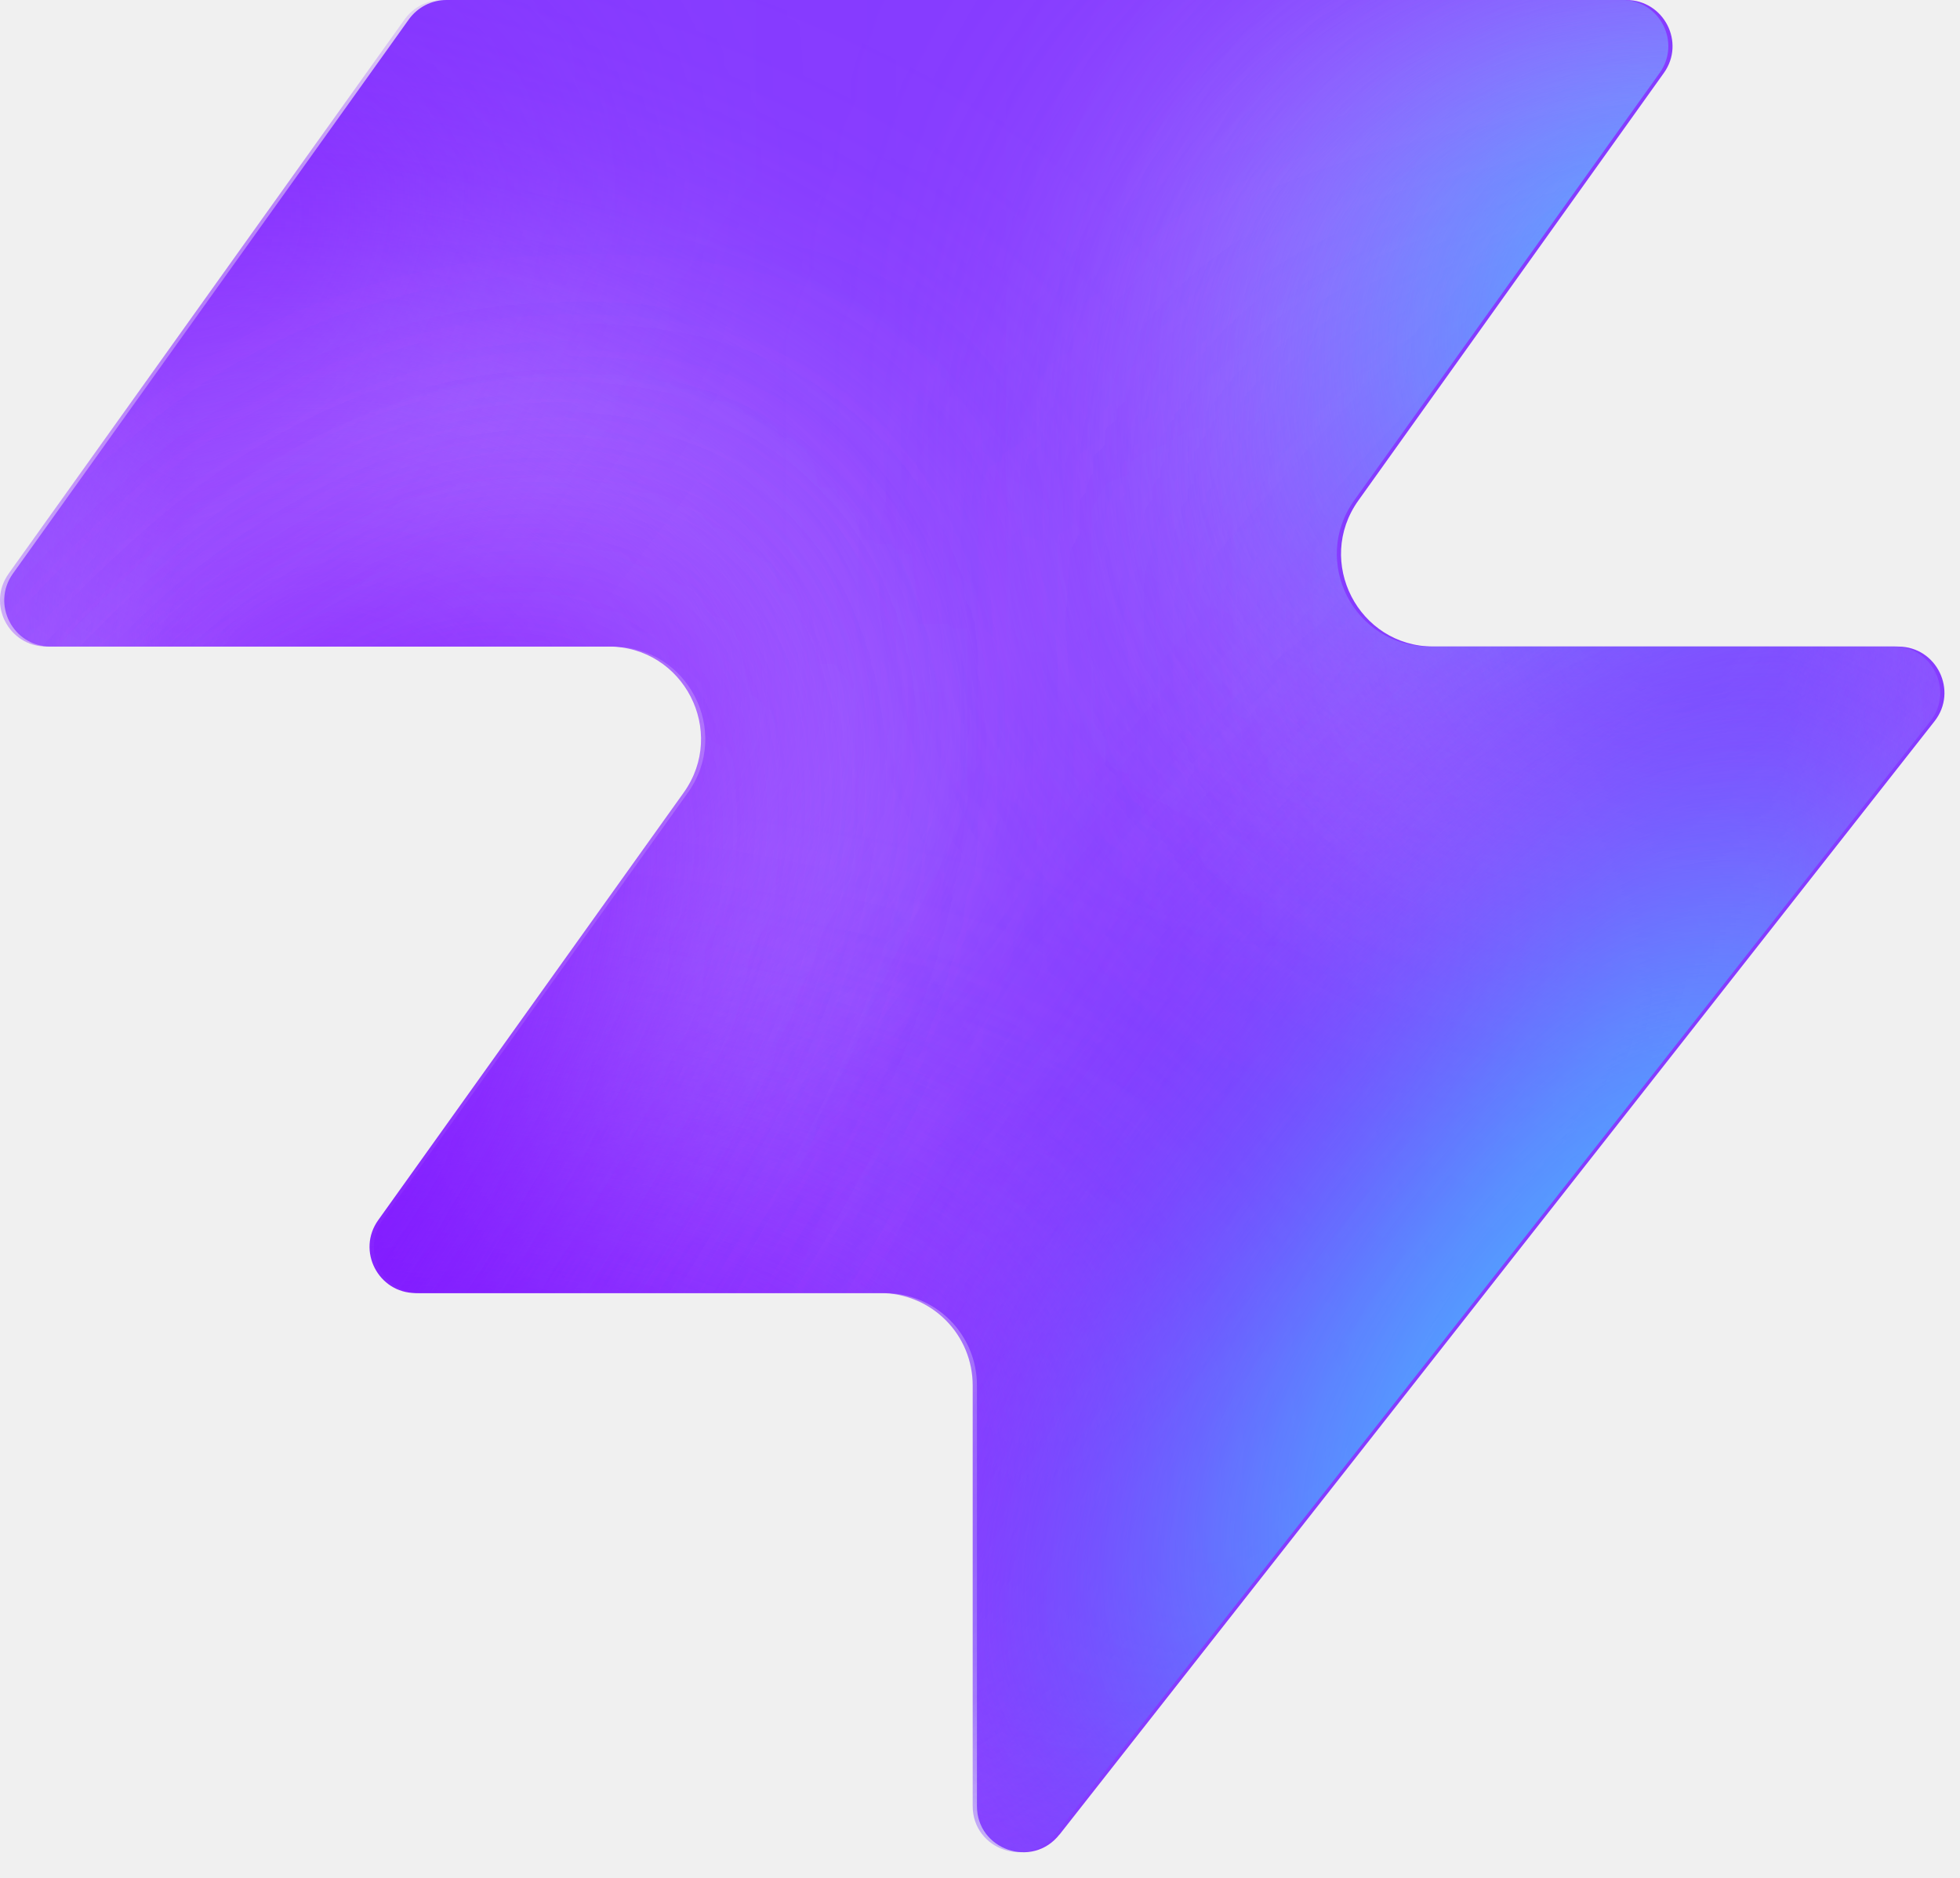
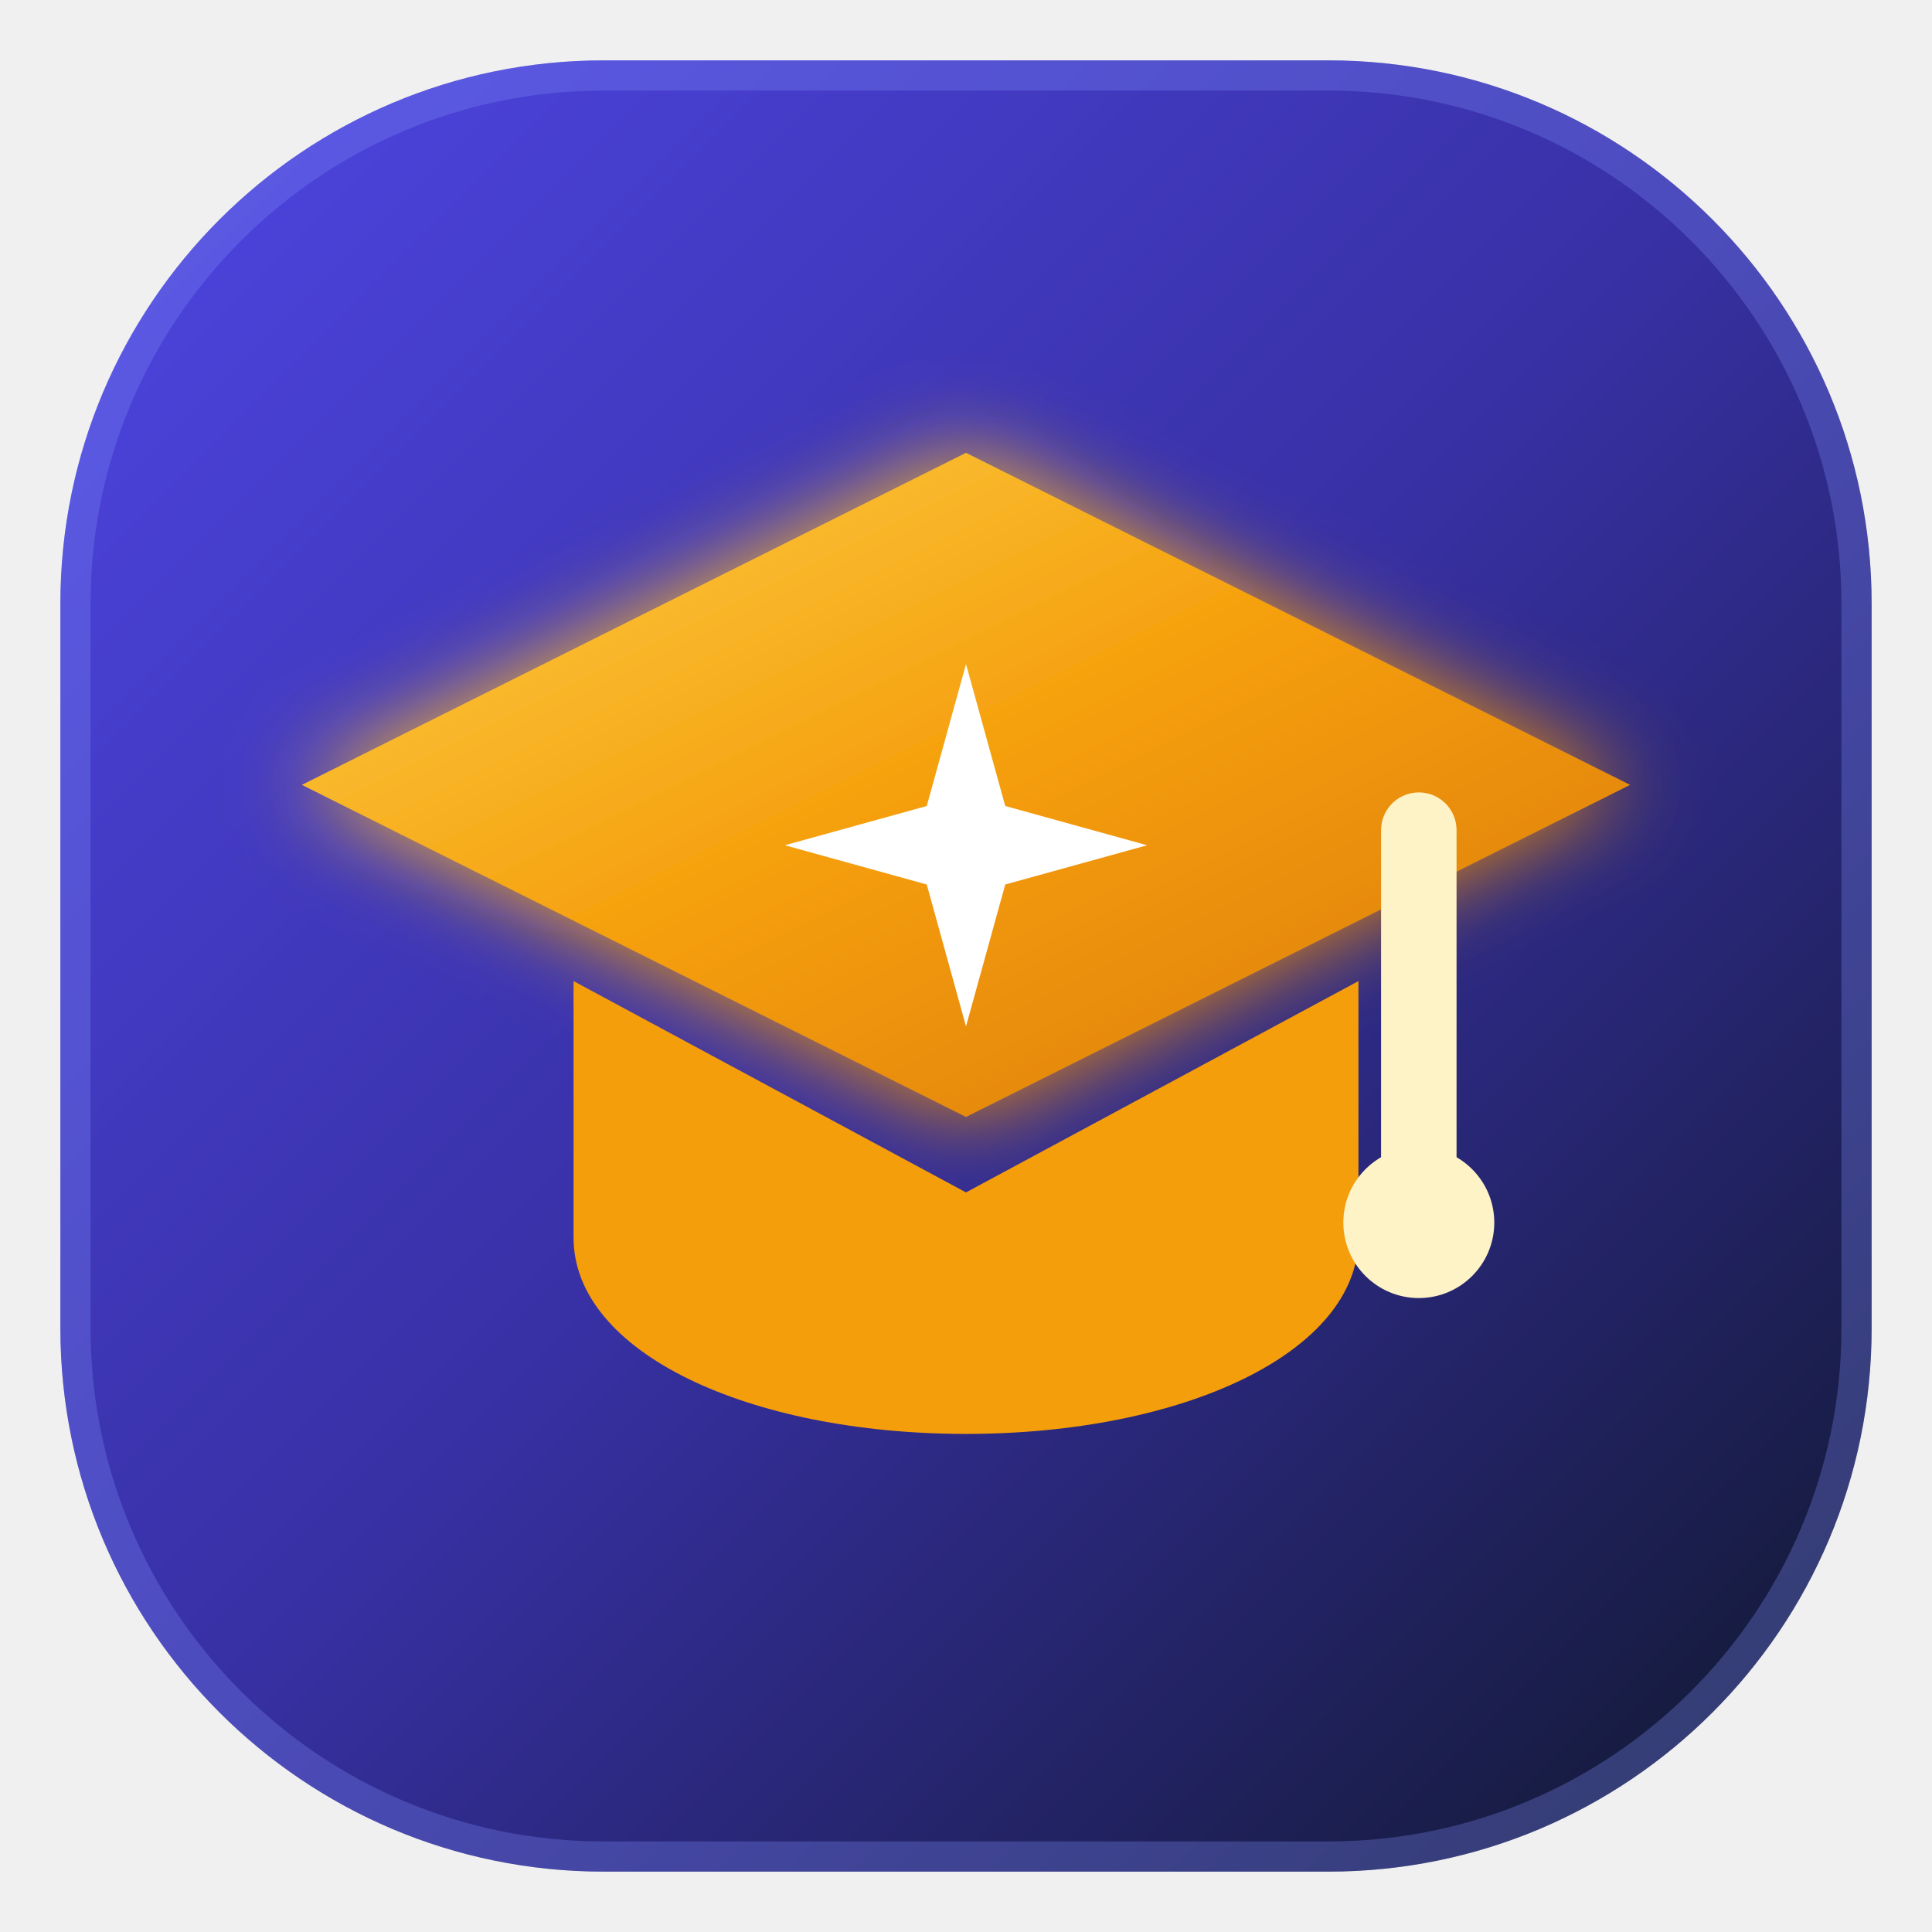
- <svg xmlns="http://www.w3.org/2000/svg" width="48" height="46" fill="none" viewBox="0 0 48 46">
-   <path fill="#863bff" d="M25.946 44.938c-.664.845-2.021.375-2.021-.698V33.937a2.26 2.26 0 0 0-2.262-2.262H10.287c-.92 0-1.456-1.04-.92-1.788l7.48-10.471c1.07-1.497 0-3.578-1.842-3.578H1.237c-.92 0-1.456-1.04-.92-1.788L10.013.474c.214-.297.556-.474.92-.474h28.894c.92 0 1.456 1.04.92 1.788l-7.48 10.471c-1.07 1.498 0 3.579 1.842 3.579h11.377c.943 0 1.473 1.088.89 1.83L25.947 44.94z" style="fill:#863bff;fill:color(display-p3 .525 .23 1);fill-opacity:1" />
-   <mask id="a" width="48" height="46" x="0" y="0" maskUnits="userSpaceOnUse" style="mask-type:alpha">
-     <path fill="#000" d="M25.842 44.938c-.664.844-2.021.375-2.021-.698V33.937a2.26 2.26 0 0 0-2.262-2.262H10.183c-.92 0-1.456-1.04-.92-1.788l7.48-10.471c1.07-1.498 0-3.579-1.842-3.579H1.133c-.92 0-1.456-1.04-.92-1.787L9.91.473c.214-.297.556-.474.92-.474h28.894c.92 0 1.456 1.04.92 1.788l-7.48 10.471c-1.07 1.498 0 3.578 1.842 3.578h11.377c.943 0 1.473 1.088.89 1.832L25.843 44.94z" style="fill:#000;fill-opacity:1" />
-   </mask>
-   <g mask="url(#a)">
-     <g filter="url(#b)">
-       <ellipse cx="5.508" cy="14.704" fill="#ede6ff" rx="5.508" ry="14.704" style="fill:#ede6ff;fill:color(display-p3 .927 .903 1);fill-opacity:1" transform="matrix(.00324 1 1 -.00324 -4.47 31.516)" />
-     </g>
-     <g filter="url(#c)">
-       <ellipse cx="10.399" cy="29.851" fill="#ede6ff" rx="10.399" ry="29.851" style="fill:#ede6ff;fill:color(display-p3 .927 .903 1);fill-opacity:1" transform="matrix(.00324 1 1 -.00324 -39.328 7.883)" />
-     </g>
-     <g filter="url(#d)">
-       <ellipse cx="5.508" cy="30.487" fill="#7e14ff" rx="5.508" ry="30.487" style="fill:#7e14ff;fill:color(display-p3 .492 .077 1);fill-opacity:1" transform="rotate(89.814 -25.913 -14.639)scale(1 -1)" />
-     </g>
-     <g filter="url(#e)">
-       <ellipse cx="5.508" cy="30.599" fill="#7e14ff" rx="5.508" ry="30.599" style="fill:#7e14ff;fill:color(display-p3 .492 .077 1);fill-opacity:1" transform="rotate(89.814 -32.644 -3.334)scale(1 -1)" />
-     </g>
-     <g filter="url(#f)">
-       <ellipse cx="5.508" cy="30.599" fill="#7e14ff" rx="5.508" ry="30.599" style="fill:#7e14ff;fill:color(display-p3 .492 .077 1);fill-opacity:1" transform="matrix(.00324 1 1 -.00324 -34.34 30.47)" />
-     </g>
-     <g filter="url(#g)">
-       <ellipse cx="14.072" cy="22.078" fill="#ede6ff" rx="14.072" ry="22.078" style="fill:#ede6ff;fill:color(display-p3 .927 .903 1);fill-opacity:1" transform="rotate(93.35 24.506 48.493)scale(-1 1)" />
-     </g>
-     <g filter="url(#h)">
-       <ellipse cx="3.47" cy="21.501" fill="#7e14ff" rx="3.47" ry="21.501" style="fill:#7e14ff;fill:color(display-p3 .492 .077 1);fill-opacity:1" transform="rotate(89.009 28.708 47.59)scale(-1 1)" />
-     </g>
-     <g filter="url(#i)">
-       <ellipse cx="3.47" cy="21.501" fill="#7e14ff" rx="3.47" ry="21.501" style="fill:#7e14ff;fill:color(display-p3 .492 .077 1);fill-opacity:1" transform="rotate(89.009 28.708 47.59)scale(-1 1)" />
-     </g>
-     <g filter="url(#j)">
-       <ellipse cx=".387" cy="8.972" fill="#7e14ff" rx="4.407" ry="29.108" style="fill:#7e14ff;fill:color(display-p3 .492 .077 1);fill-opacity:1" transform="rotate(39.51 .387 8.972)" />
-     </g>
-     <g filter="url(#k)">
-       <ellipse cx="47.523" cy="-6.092" fill="#7e14ff" rx="4.407" ry="29.108" style="fill:#7e14ff;fill:color(display-p3 .492 .077 1);fill-opacity:1" transform="rotate(37.892 47.523 -6.092)" />
-     </g>
-     <g filter="url(#l)">
-       <ellipse cx="41.412" cy="6.333" fill="#47bfff" rx="5.971" ry="9.665" style="fill:#47bfff;fill:color(display-p3 .28 .748 1);fill-opacity:1" transform="rotate(37.892 41.412 6.333)" />
-     </g>
-     <g filter="url(#m)">
-       <ellipse cx="-1.879" cy="38.332" fill="#7e14ff" rx="4.407" ry="29.108" style="fill:#7e14ff;fill:color(display-p3 .492 .077 1);fill-opacity:1" transform="rotate(37.892 -1.88 38.332)" />
-     </g>
-     <g filter="url(#n)">
-       <ellipse cx="-1.879" cy="38.332" fill="#7e14ff" rx="4.407" ry="29.108" style="fill:#7e14ff;fill:color(display-p3 .492 .077 1);fill-opacity:1" transform="rotate(37.892 -1.88 38.332)" />
-     </g>
-     <g filter="url(#o)">
-       <ellipse cx="35.651" cy="29.907" fill="#7e14ff" rx="4.407" ry="29.108" style="fill:#7e14ff;fill:color(display-p3 .492 .077 1);fill-opacity:1" transform="rotate(37.892 35.651 29.907)" />
-     </g>
-     <g filter="url(#p)">
-       <ellipse cx="38.418" cy="32.4" fill="#47bfff" rx="5.971" ry="15.297" style="fill:#47bfff;fill:color(display-p3 .28 .748 1);fill-opacity:1" transform="rotate(37.892 38.418 32.4)" />
-     </g>
-   </g>
+ <svg xmlns="http://www.w3.org/2000/svg" viewBox="0 0 64 64" fill="none">
  <defs>
-     <filter id="b" width="60.045" height="41.654" x="-19.77" y="16.149" color-interpolation-filters="sRGB" filterUnits="userSpaceOnUse">
-       <feFlood flood-opacity="0" result="BackgroundImageFix" />
-       <feBlend in="SourceGraphic" in2="BackgroundImageFix" result="shape" />
-       <feGaussianBlur result="effect1_foregroundBlur_2002_17158" stdDeviation="7.659" />
-     </filter>
-     <filter id="c" width="90.34" height="51.437" x="-54.613" y="-7.533" color-interpolation-filters="sRGB" filterUnits="userSpaceOnUse">
-       <feFlood flood-opacity="0" result="BackgroundImageFix" />
-       <feBlend in="SourceGraphic" in2="BackgroundImageFix" result="shape" />
-       <feGaussianBlur result="effect1_foregroundBlur_2002_17158" stdDeviation="7.659" />
-     </filter>
-     <filter id="d" width="79.355" height="29.4" x="-49.64" y="2.03" color-interpolation-filters="sRGB" filterUnits="userSpaceOnUse">
-       <feFlood flood-opacity="0" result="BackgroundImageFix" />
-       <feBlend in="SourceGraphic" in2="BackgroundImageFix" result="shape" />
-       <feGaussianBlur result="effect1_foregroundBlur_2002_17158" stdDeviation="4.596" />
-     </filter>
-     <filter id="e" width="79.579" height="29.4" x="-45.045" y="20.029" color-interpolation-filters="sRGB" filterUnits="userSpaceOnUse">
-       <feFlood flood-opacity="0" result="BackgroundImageFix" />
-       <feBlend in="SourceGraphic" in2="BackgroundImageFix" result="shape" />
-       <feGaussianBlur result="effect1_foregroundBlur_2002_17158" stdDeviation="4.596" />
-     </filter>
-     <filter id="f" width="79.579" height="29.4" x="-43.513" y="21.178" color-interpolation-filters="sRGB" filterUnits="userSpaceOnUse">
-       <feFlood flood-opacity="0" result="BackgroundImageFix" />
-       <feBlend in="SourceGraphic" in2="BackgroundImageFix" result="shape" />
-       <feGaussianBlur result="effect1_foregroundBlur_2002_17158" stdDeviation="4.596" />
-     </filter>
-     <filter id="g" width="74.749" height="58.852" x="15.756" y="-17.901" color-interpolation-filters="sRGB" filterUnits="userSpaceOnUse">
-       <feFlood flood-opacity="0" result="BackgroundImageFix" />
-       <feBlend in="SourceGraphic" in2="BackgroundImageFix" result="shape" />
-       <feGaussianBlur result="effect1_foregroundBlur_2002_17158" stdDeviation="7.659" />
-     </filter>
-     <filter id="h" width="61.377" height="25.362" x="23.548" y="2.284" color-interpolation-filters="sRGB" filterUnits="userSpaceOnUse">
-       <feFlood flood-opacity="0" result="BackgroundImageFix" />
-       <feBlend in="SourceGraphic" in2="BackgroundImageFix" result="shape" />
-       <feGaussianBlur result="effect1_foregroundBlur_2002_17158" stdDeviation="4.596" />
-     </filter>
-     <filter id="i" width="61.377" height="25.362" x="23.548" y="2.284" color-interpolation-filters="sRGB" filterUnits="userSpaceOnUse">
-       <feFlood flood-opacity="0" result="BackgroundImageFix" />
-       <feBlend in="SourceGraphic" in2="BackgroundImageFix" result="shape" />
-       <feGaussianBlur result="effect1_foregroundBlur_2002_17158" stdDeviation="4.596" />
-     </filter>
-     <filter id="j" width="56.045" height="63.649" x="-27.636" y="-22.853" color-interpolation-filters="sRGB" filterUnits="userSpaceOnUse">
-       <feFlood flood-opacity="0" result="BackgroundImageFix" />
-       <feBlend in="SourceGraphic" in2="BackgroundImageFix" result="shape" />
-       <feGaussianBlur result="effect1_foregroundBlur_2002_17158" stdDeviation="4.596" />
-     </filter>
-     <filter id="k" width="54.814" height="64.646" x="20.116" y="-38.415" color-interpolation-filters="sRGB" filterUnits="userSpaceOnUse">
-       <feFlood flood-opacity="0" result="BackgroundImageFix" />
-       <feBlend in="SourceGraphic" in2="BackgroundImageFix" result="shape" />
-       <feGaussianBlur result="effect1_foregroundBlur_2002_17158" stdDeviation="4.596" />
-     </filter>
-     <filter id="l" width="33.541" height="35.313" x="24.641" y="-11.323" color-interpolation-filters="sRGB" filterUnits="userSpaceOnUse">
-       <feFlood flood-opacity="0" result="BackgroundImageFix" />
-       <feBlend in="SourceGraphic" in2="BackgroundImageFix" result="shape" />
-       <feGaussianBlur result="effect1_foregroundBlur_2002_17158" stdDeviation="4.596" />
-     </filter>
-     <filter id="m" width="54.814" height="64.646" x="-29.286" y="6.009" color-interpolation-filters="sRGB" filterUnits="userSpaceOnUse">
-       <feFlood flood-opacity="0" result="BackgroundImageFix" />
-       <feBlend in="SourceGraphic" in2="BackgroundImageFix" result="shape" />
-       <feGaussianBlur result="effect1_foregroundBlur_2002_17158" stdDeviation="4.596" />
-     </filter>
-     <filter id="n" width="54.814" height="64.646" x="-29.286" y="6.009" color-interpolation-filters="sRGB" filterUnits="userSpaceOnUse">
-       <feFlood flood-opacity="0" result="BackgroundImageFix" />
-       <feBlend in="SourceGraphic" in2="BackgroundImageFix" result="shape" />
-       <feGaussianBlur result="effect1_foregroundBlur_2002_17158" stdDeviation="4.596" />
-     </filter>
-     <filter id="o" width="54.814" height="64.646" x="8.244" y="-2.416" color-interpolation-filters="sRGB" filterUnits="userSpaceOnUse">
-       <feFlood flood-opacity="0" result="BackgroundImageFix" />
-       <feBlend in="SourceGraphic" in2="BackgroundImageFix" result="shape" />
-       <feGaussianBlur result="effect1_foregroundBlur_2002_17158" stdDeviation="4.596" />
-     </filter>
-     <filter id="p" width="39.409" height="43.623" x="18.713" y="10.588" color-interpolation-filters="sRGB" filterUnits="userSpaceOnUse">
-       <feFlood flood-opacity="0" result="BackgroundImageFix" />
-       <feBlend in="SourceGraphic" in2="BackgroundImageFix" result="shape" />
-       <feGaussianBlur result="effect1_foregroundBlur_2002_17158" stdDeviation="4.596" />
+     <linearGradient id="learnixBg" x1="0%" y1="0%" x2="100%" y2="100%">
+       <stop offset="0%" stop-color="#4F46E5" />
+       <stop offset="50%" stop-color="#3730A3" />
+       <stop offset="100%" stop-color="#0F172A" />
+     </linearGradient>
+     <linearGradient id="capGold" x1="0%" y1="0%" x2="100%" y2="100%">
+       <stop offset="0%" stop-color="#FCD34D" />
+       <stop offset="50%" stop-color="#F59E0B" />
+       <stop offset="100%" stop-color="#D97706" />
+     </linearGradient>
+     <filter id="amberGlow" x="-20%" y="-20%" width="140%" height="140%">
+       <feGaussianBlur stdDeviation="1.5" result="blur" />
+       <feComposite in="SourceGraphic" in2="blur" operator="over" />
    </filter>
  </defs>
+   <rect x="2" y="2" width="60" height="60" rx="18" fill="url(#learnixBg)" />
+   <rect x="2.5" y="2.5" width="59" height="59" rx="17.5" stroke="#818CF8" stroke-opacity="0.3" stroke-width="1" />
+   <polygon points="32,15 54,26 32,37 10,26" fill="url(#capGold)" filter="url(#amberGlow)" />
+   <path d="M19 32.5V41C19 44.8 24.8 47.5 32 47.5C39.2 47.5 45 44.8 45 41V32.5L32 39.5L19 32.5Z" fill="#F59E0B" />
+   <path d="M47 27.5V38.5" stroke="#FEF3C7" stroke-width="2.5" stroke-linecap="round" />
+   <circle cx="47" cy="40.5" r="2.5" fill="#FEF3C7" />
+   <path d="M32 22L33.3 26.7L38 28L33.3 29.3L32 34L30.7 29.3L26 28L30.7 26.7L32 22Z" fill="#FFFFFF" />
</svg>
